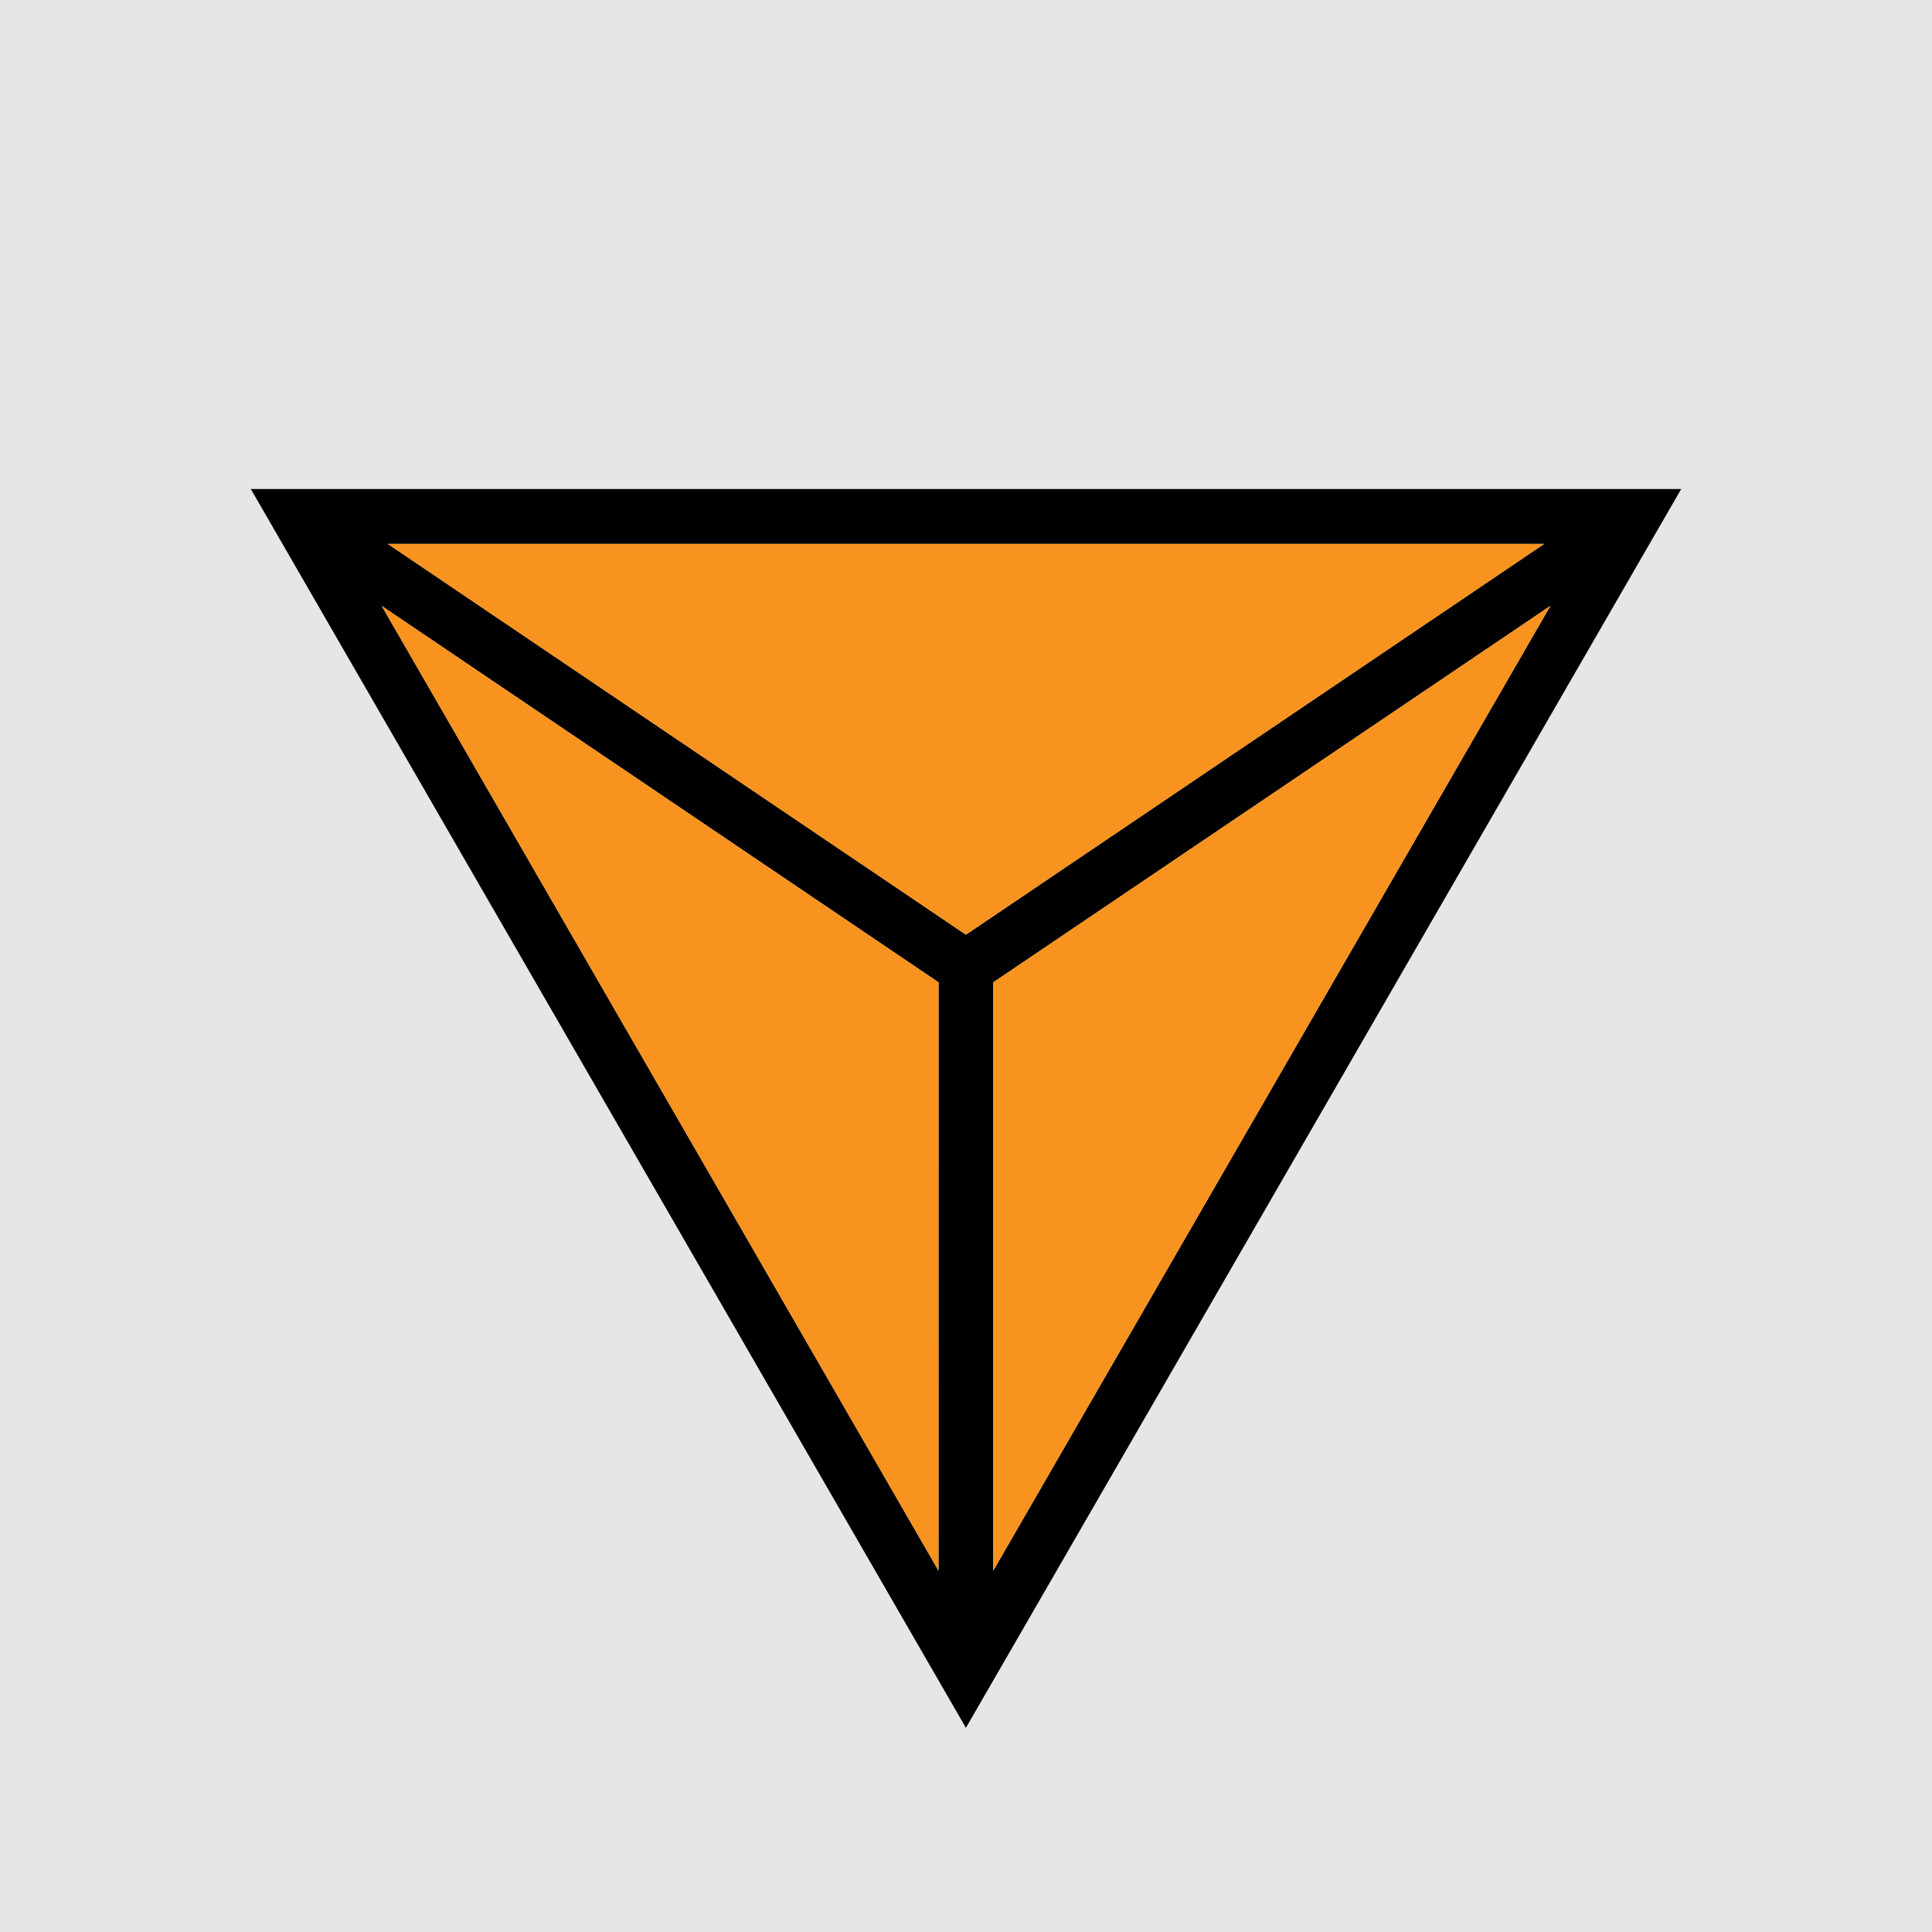
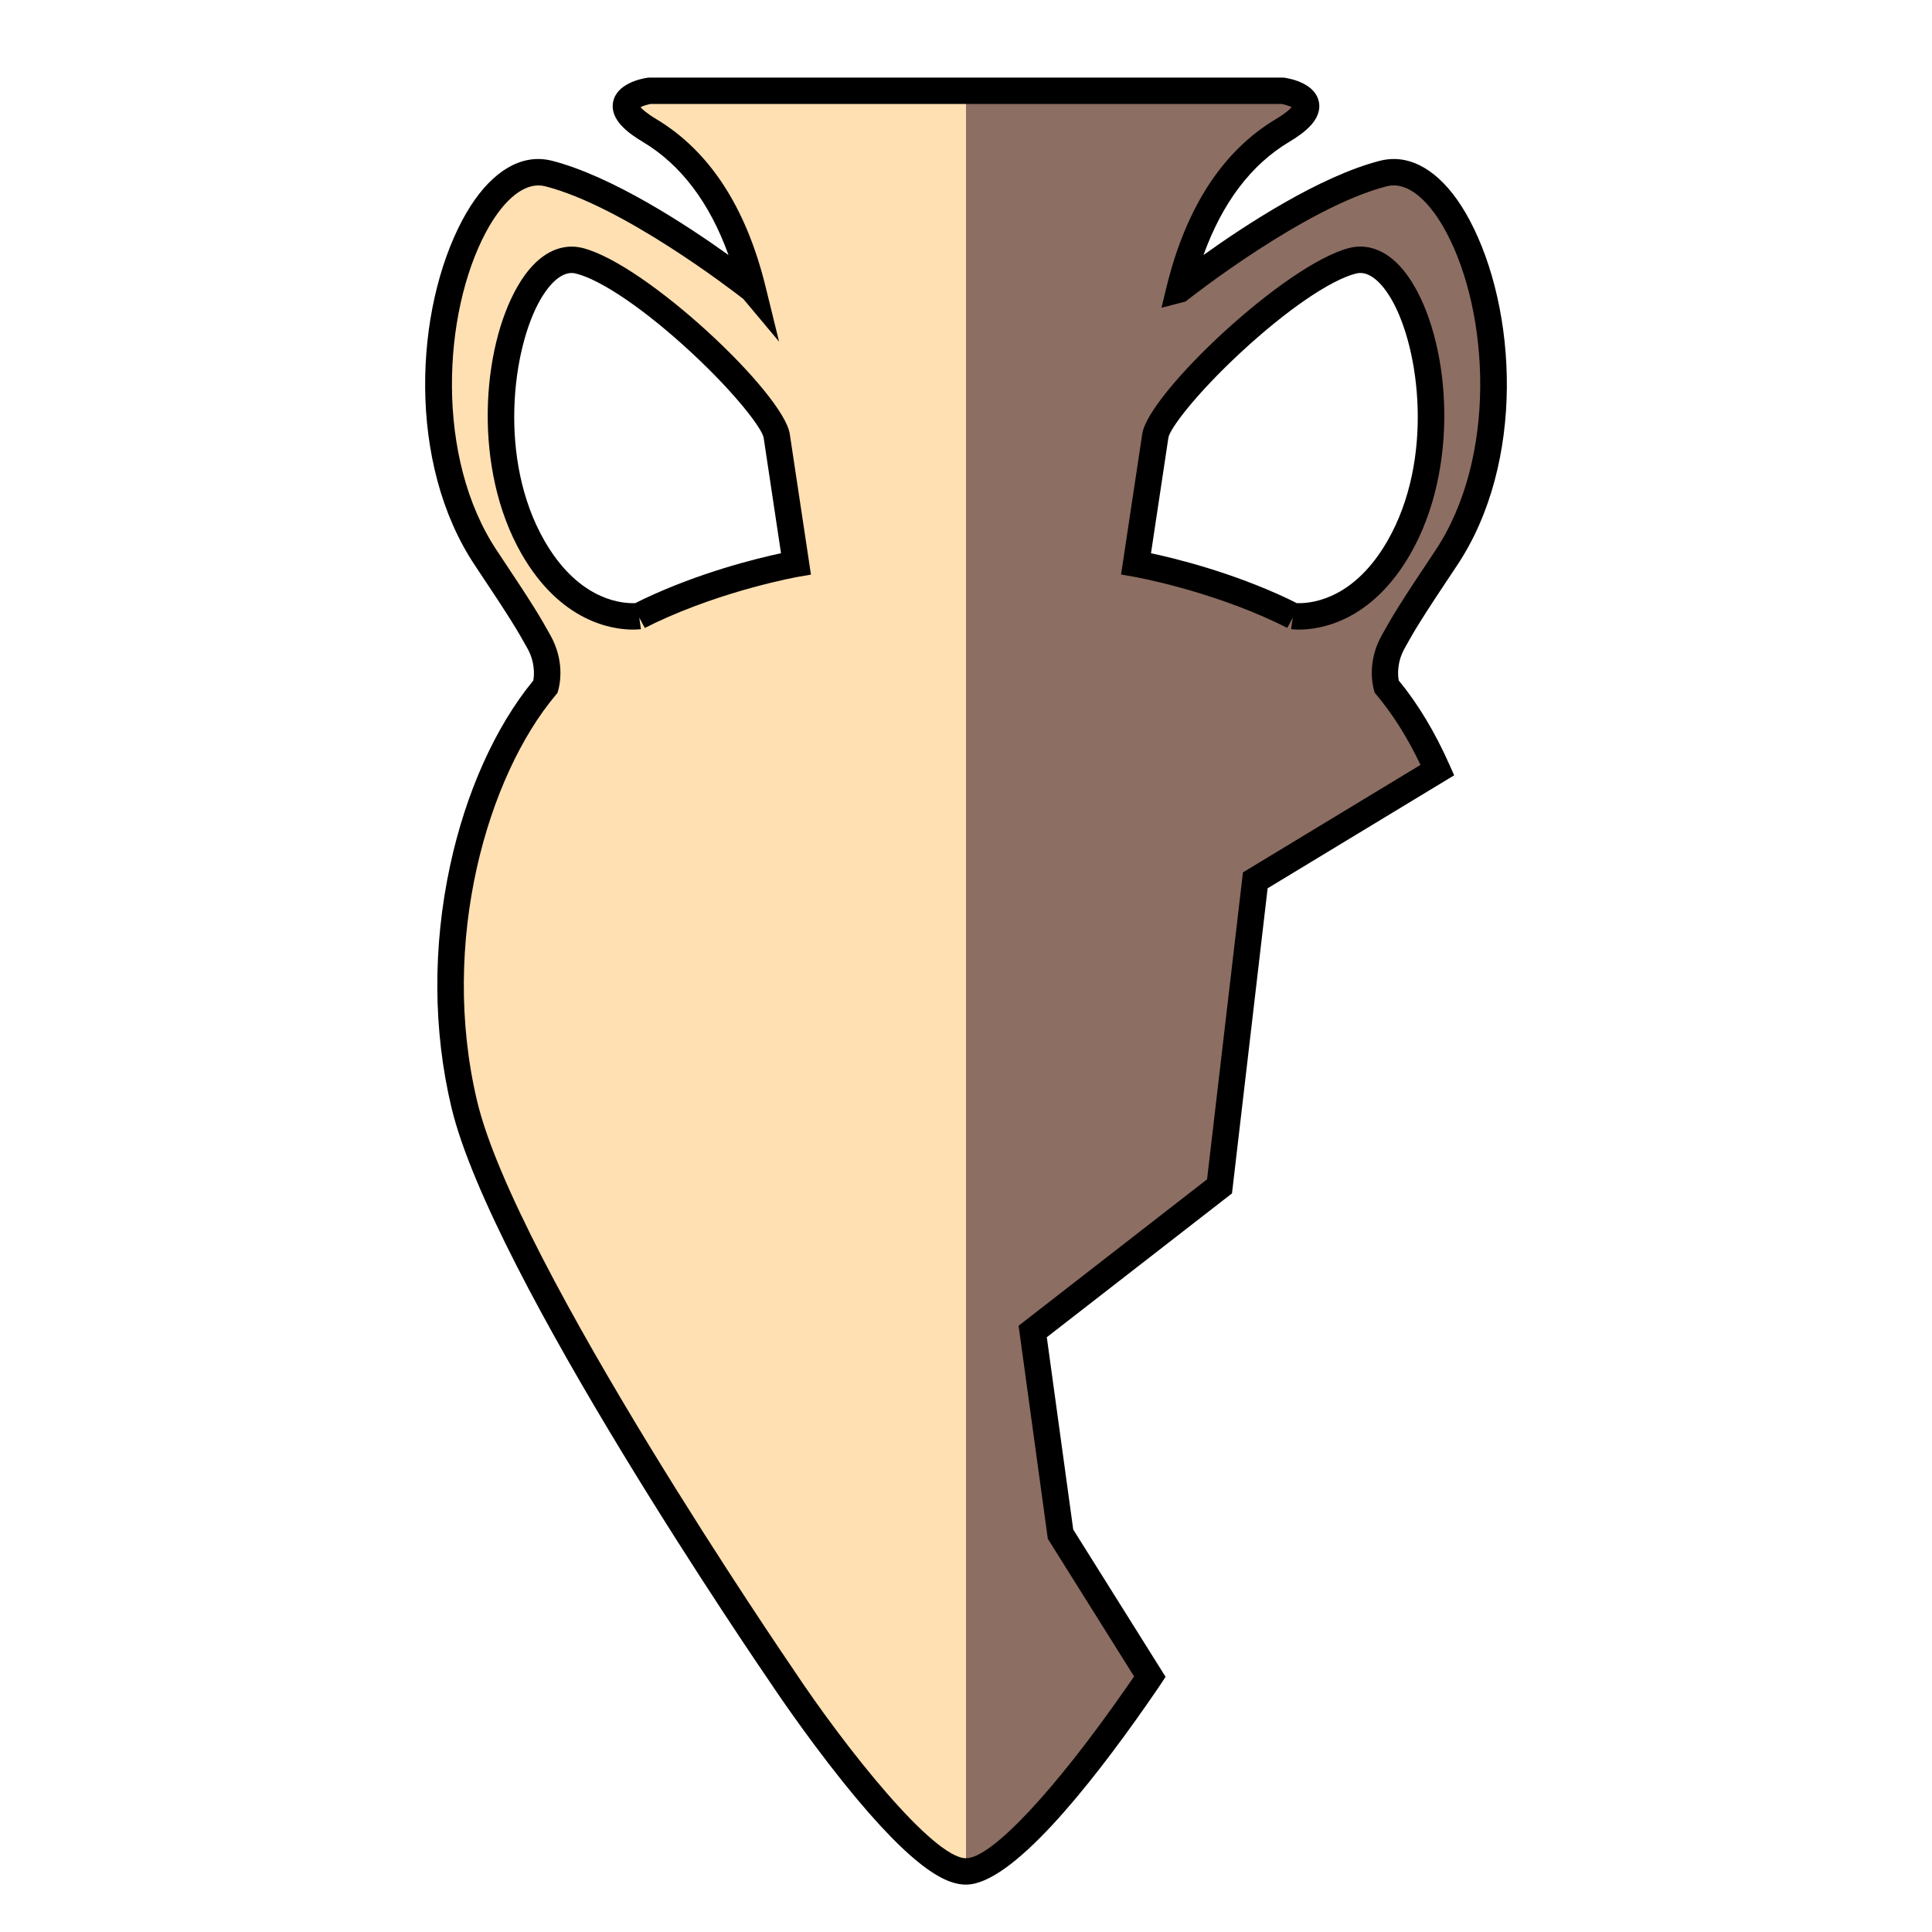
- <svg xmlns="http://www.w3.org/2000/svg" enable-background="new 0 0 40 40" height="40px" id="Ebene_1" version="1.1" viewBox="0 0 40 40" width="40px" x="0px" xml:space="preserve" y="0px">
-   <rect fill="#E6E6E6" height="40" width="40" />
-   <path d="M34.807,10.125H5.193l14.805,25.648L34.807,10.125z M20.564,32.52V20.338L32.1,12.543L20.564,32.52z M31.971,11.261  l-11.973,8.091l-11.97-8.091H31.971z M19.431,32.52L7.902,12.544l11.53,7.794L19.431,32.52L19.431,32.52z" />
-   <path d="M20.564,32.52V20.338L32.1,12.543L20.564,32.52z M31.971,11.261l-11.973,8.091l-11.97-8.091H31.971z   M19.431,32.52L7.902,12.544l11.53,7.794L19.431,32.52L19.431,32.52z" fill="#F7931E" />
+ <svg xmlns="http://www.w3.org/2000/svg" version="1.1" id="Ebene_1" x="0px" y="0px" width="40px" height="40px" viewBox="0 0 40 40" enable-background="new 0 0 40 40" xml:space="preserve">
+   <g>
+     <circle fill="none" cx="20" cy="20" r="20" />
+     <path fill="#8D6E63" d="M29.935,11.56c2.083-3.11,0.477-8.417-1.292-7.964C26.874,4.049,24.419,6,24.419,6h-0.002   c0.418-2,1.193-2.67,2.135-3.234c1.101-0.657,0-0.766,0-0.766H20v36.746v-0.137c0.906,0,2.796-2.51,3.517-3.544   c0.181-0.258,0.288-0.386,0.288-0.386l-1.849-2.934l-0.576-4.188l3.868-3l0.74-6.334l3.771-2.282   c-0.298-0.671-0.655-1.259-1.052-1.73c-0.024-0.087-0.11-0.486,0.139-0.929C29.026,12.96,29.119,12.78,29.935,11.56z    M26.771,12.755l0.003,0.001c-0.074-0.037-0.148-0.074-0.223-0.109c-1.5-0.71-3.031-0.975-3.031-0.975s0.177-1.179,0.398-2.646   c0.092-0.644,2.767-3.289,4.083-3.626c1.317-0.337,2.348,3.515,0.962,5.932C28.04,12.942,26.771,12.755,26.771,12.755z" />
+     <path fill="#FFE0B2" d="M20,2h-6.552c0,0-1.101,0.105,0,0.763c0.942,0.563,1.717,1.563,2.135,3.264l-0.002-0.019   c0,0-2.455-1.955-4.225-2.408c-1.769-0.452-3.374,4.854-1.292,7.964c0.815,1.219,0.909,1.398,1.09,1.721   c0.252,0.448,0.161,0.849,0.139,0.93c-1.523,1.813-2.468,5.343-1.681,8.648c0.822,3.456,6.583,11.85,6.583,11.85   s2.672,4.032,3.805,4.032V2z M13.448,12.647c-0.074,0.036-0.148,0.073-0.222,0.109l0.002-0.001c0,0-1.269,0.188-2.193-1.424   c-1.387-2.417-0.355-6.269,0.962-5.932c1.317,0.337,3.992,2.983,4.083,3.626c0.221,1.467,0.398,2.646,0.398,2.646   S14.948,11.937,13.448,12.647z" />
+     <path d="M20,39.019c-0.36,0-1.016-0.219-2.541-2.118c-0.808-1.007-1.486-2.027-1.492-2.037c-0.234-0.341-5.796-8.472-6.621-11.938   c-0.38-1.595-0.389-3.326-0.027-5.005c0.327-1.519,0.938-2.876,1.722-3.831c0.02-0.111,0.041-0.379-0.125-0.673l-0.032-0.057   c-0.16-0.285-0.286-0.511-1.047-1.648c-1.422-2.125-1.25-5.309-0.262-7.16c0.434-0.813,0.991-1.26,1.568-1.26   c0.094,0,0.188,0.012,0.281,0.035c1.25,0.32,2.793,1.333,3.659,1.953c-0.392-1.086-0.987-1.872-1.775-2.343   c-0.298-0.178-0.687-0.458-0.614-0.827c0.074-0.376,0.565-0.479,0.713-0.501l0.041-0.003h13.124l0.021,0.003   c0.149,0.022,0.639,0.125,0.713,0.501c0.073,0.369-0.315,0.649-0.614,0.827c-0.789,0.472-1.383,1.258-1.775,2.343   c0.865-0.62,2.409-1.633,3.659-1.953c0.093-0.023,0.187-0.035,0.281-0.035c0.577,0,1.134,0.447,1.567,1.26   c0.989,1.852,1.161,5.036-0.261,7.16c-0.757,1.131-0.884,1.357-1.044,1.643l-0.035,0.063c-0.164,0.292-0.145,0.554-0.125,0.67   c0.397,0.482,0.75,1.069,1.05,1.744l0.098,0.22l-3.862,2.339l-0.738,6.317l-3.834,2.978l0.547,3.981l1.912,3.05l-0.097,0.147   c-0.004,0.006-0.111,0.168-0.292,0.426C22.555,36.991,20.943,39.019,20,39.019z M11.144,3.839c-0.36,0-0.756,0.354-1.085,0.971   c-0.893,1.672-1.057,4.67,0.234,6.598c0.773,1.156,0.904,1.39,1.069,1.685l0.032,0.057c0.298,0.53,0.201,1.006,0.164,1.139   l-0.016,0.057l-0.038,0.046c-1.404,1.67-2.413,5.096-1.625,8.409c0.802,3.367,6.485,11.674,6.543,11.758   c1.078,1.627,2.899,3.914,3.579,3.914c0.52,0,1.812-1.372,3.292-3.495c0.076-0.109,0.139-0.2,0.187-0.269l-1.786-2.85l-0.605-4.411   l3.902-3.031l0.743-6.355l3.676-2.226c-0.267-0.56-0.572-1.046-0.91-1.448l-0.039-0.046l-0.016-0.059   c-0.036-0.133-0.131-0.609,0.165-1.134l0.035-0.062c0.166-0.296,0.297-0.531,1.066-1.68c1.291-1.928,1.126-4.926,0.233-6.598   c-0.329-0.617-0.725-0.971-1.085-0.971c-0.049,0-0.096,0.006-0.145,0.018c-1.693,0.434-4.098,2.331-4.122,2.35l-0.045,0.036   l-0.5,0.13l0.108-0.445c0.404-1.641,1.164-2.805,2.259-3.46c0.197-0.118,0.288-0.201,0.328-0.248   c-0.054-0.027-0.141-0.055-0.21-0.067H13.472c-0.075,0.014-0.159,0.041-0.211,0.067c0.041,0.046,0.131,0.13,0.328,0.248   c1.096,0.656,1.856,1.82,2.26,3.463l0.281,1.143L15.39,6.19c-0.243-0.189-2.494-1.922-4.101-2.333   C11.241,3.845,11.191,3.839,11.144,3.839z M26.896,13.035c-0.094,0-0.154-0.008-0.165-0.01l0.035-0.237l-0.115,0.212   c-0.073-0.037-0.146-0.073-0.219-0.108c-1.443-0.683-2.944-0.949-2.958-0.951l-0.264-0.046l0.04-0.264c0,0,0.177-1.179,0.399-2.646   c0.118-0.829,2.952-3.509,4.286-3.851c0.076-0.019,0.153-0.029,0.229-0.029c0.293,0,0.726,0.142,1.118,0.818   c0.749,1.293,0.931,3.78-0.08,5.544C28.39,12.882,27.319,13.035,26.896,13.035z M26.847,12.487c0.013,0,0.03,0.001,0.049,0.001   c0.328,0,1.162-0.126,1.832-1.293c0.966-1.685,0.667-3.984,0.081-4.997c-0.204-0.352-0.432-0.546-0.644-0.546   c-0.031,0-0.063,0.004-0.094,0.012c-0.53,0.135-1.443,0.762-2.383,1.634c-0.937,0.869-1.472,1.584-1.498,1.766   c-0.16,1.058-0.296,1.964-0.36,2.39c0.509,0.108,1.676,0.395,2.84,0.945C26.729,12.429,26.788,12.458,26.847,12.487z    M13.104,13.035c-0.423,0-1.494-0.153-2.306-1.567c-1.011-1.764-0.829-4.25-0.08-5.543c0.392-0.677,0.824-0.819,1.118-0.819   c0.077,0,0.153,0.01,0.229,0.029c1.333,0.342,4.167,3.021,4.287,3.853l0.438,2.909l-0.263,0.045   c-0.015,0.003-1.515,0.269-2.961,0.953c-0.07,0.035-0.144,0.07-0.216,0.107l-0.115-0.216l0.035,0.241   C13.258,13.027,13.198,13.035,13.104,13.035z M11.836,5.652c-0.212,0-0.44,0.194-0.645,0.546c-0.587,1.013-0.885,3.313,0.081,4.997   c0.67,1.167,1.504,1.293,1.832,1.293c0.02,0,0.036-0.001,0.049-0.001c0.059-0.029,0.117-0.058,0.175-0.086   c1.166-0.552,2.333-0.838,2.842-0.947l-0.359-2.388c-0.027-0.184-0.562-0.899-1.498-1.768C13.373,6.426,12.46,5.8,11.93,5.665   C11.898,5.656,11.867,5.652,11.836,5.652z" />
+   </g>
</svg>
